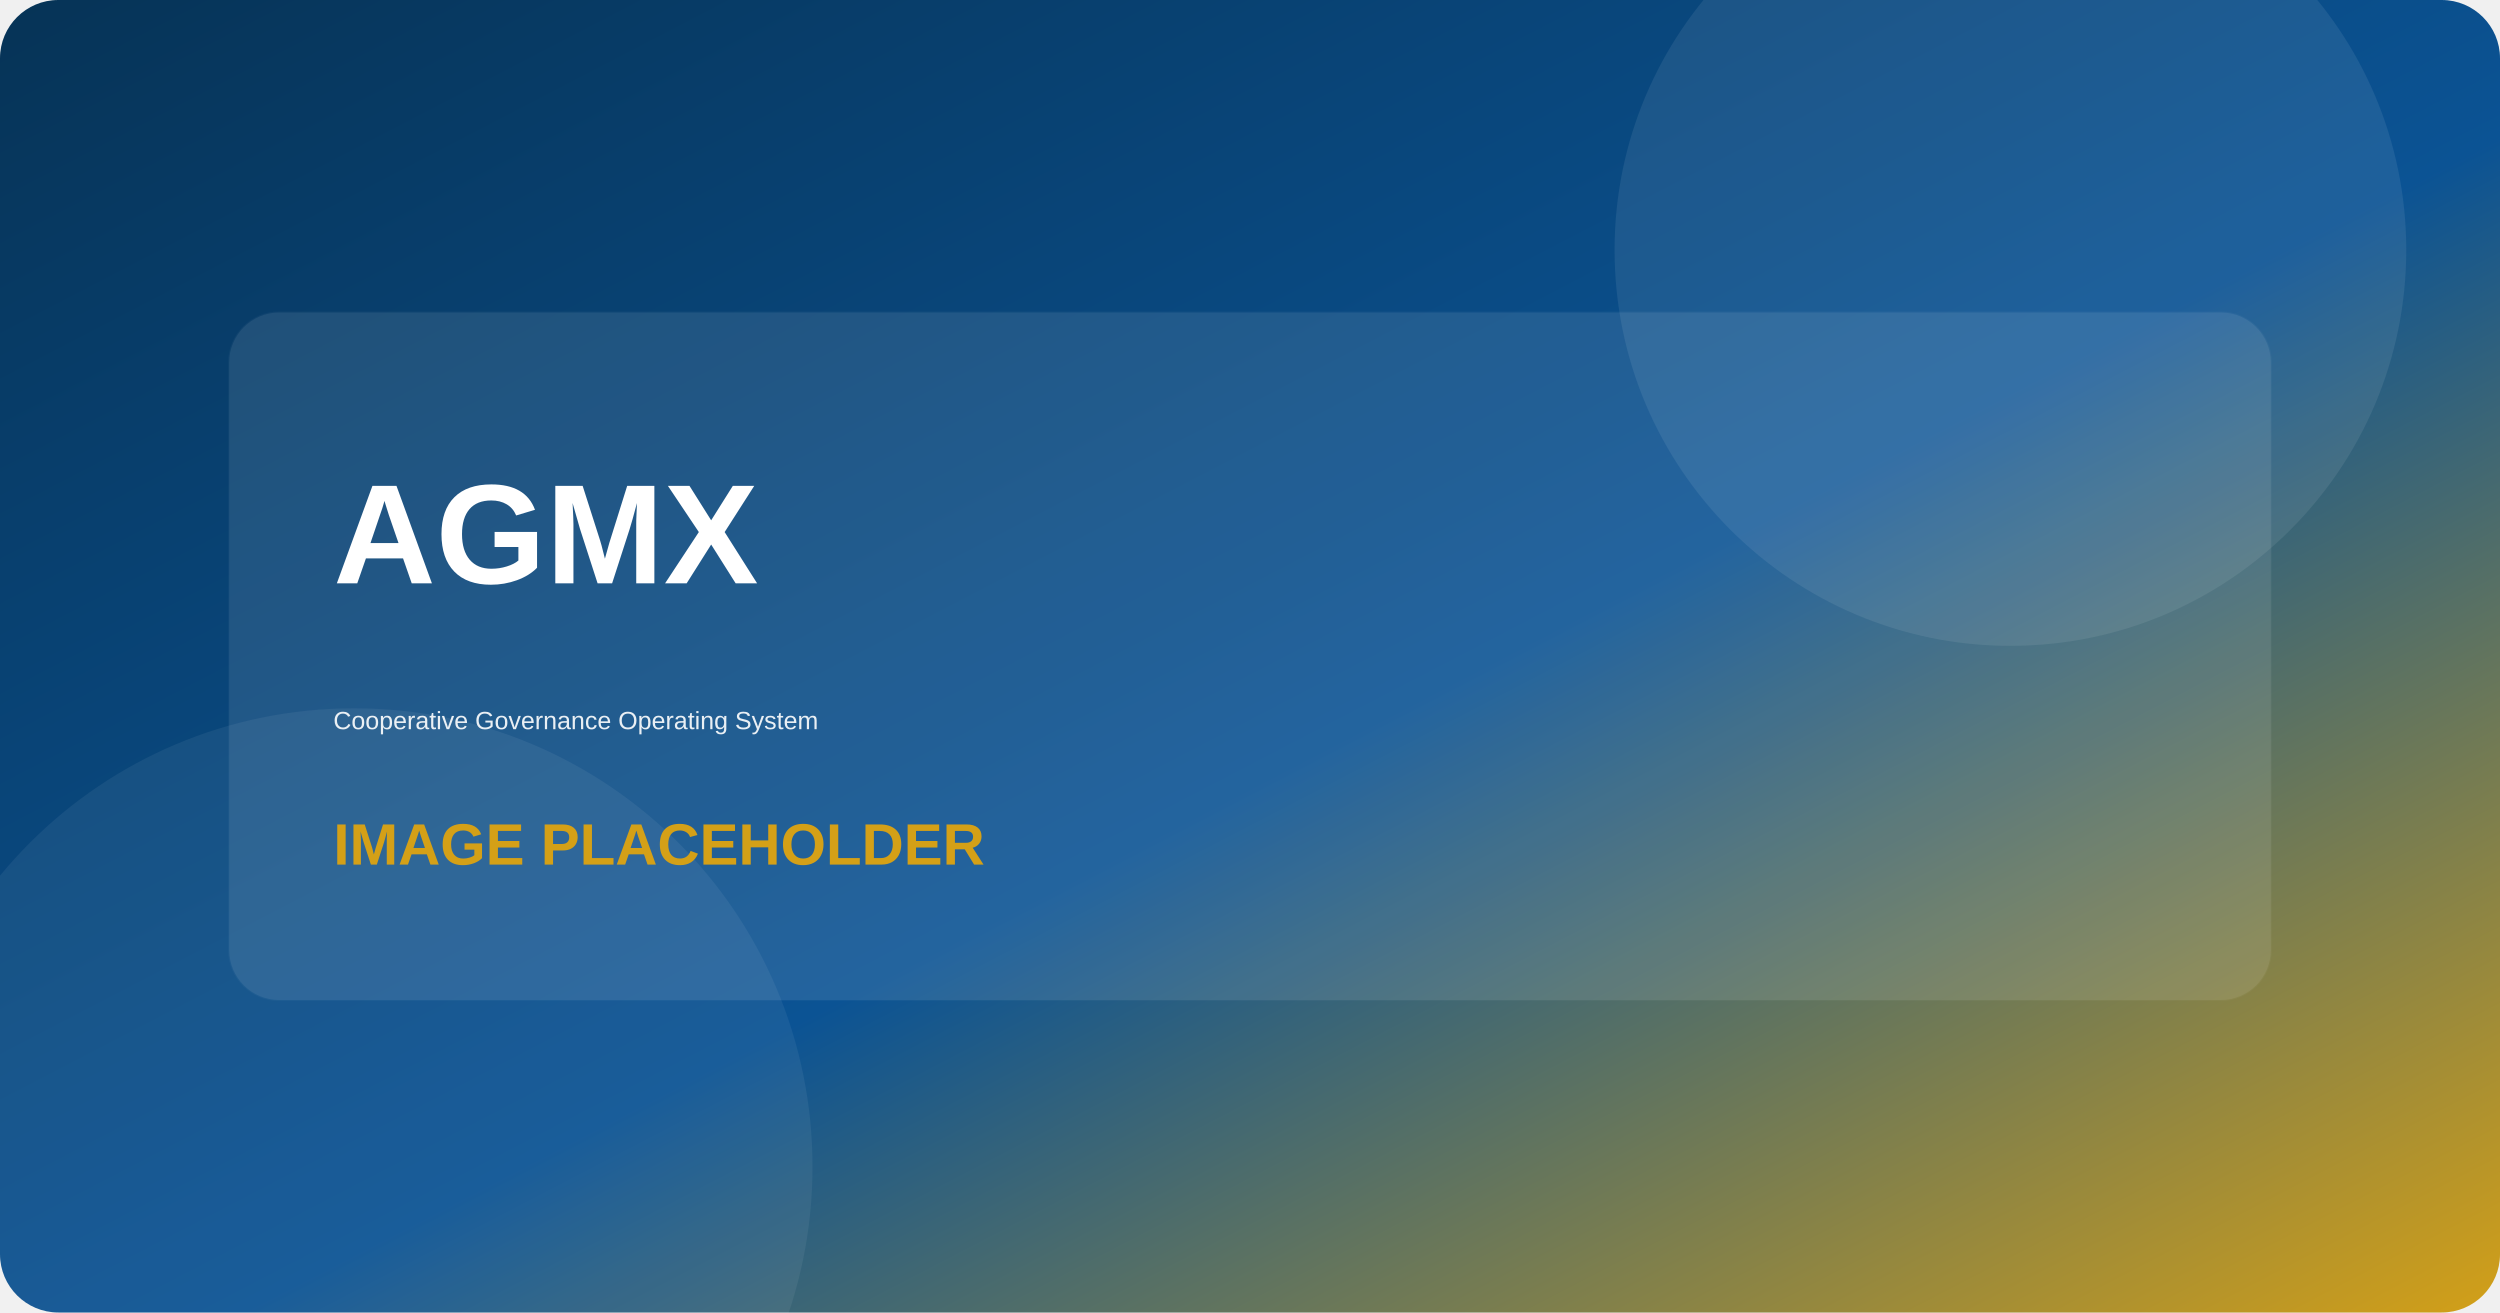
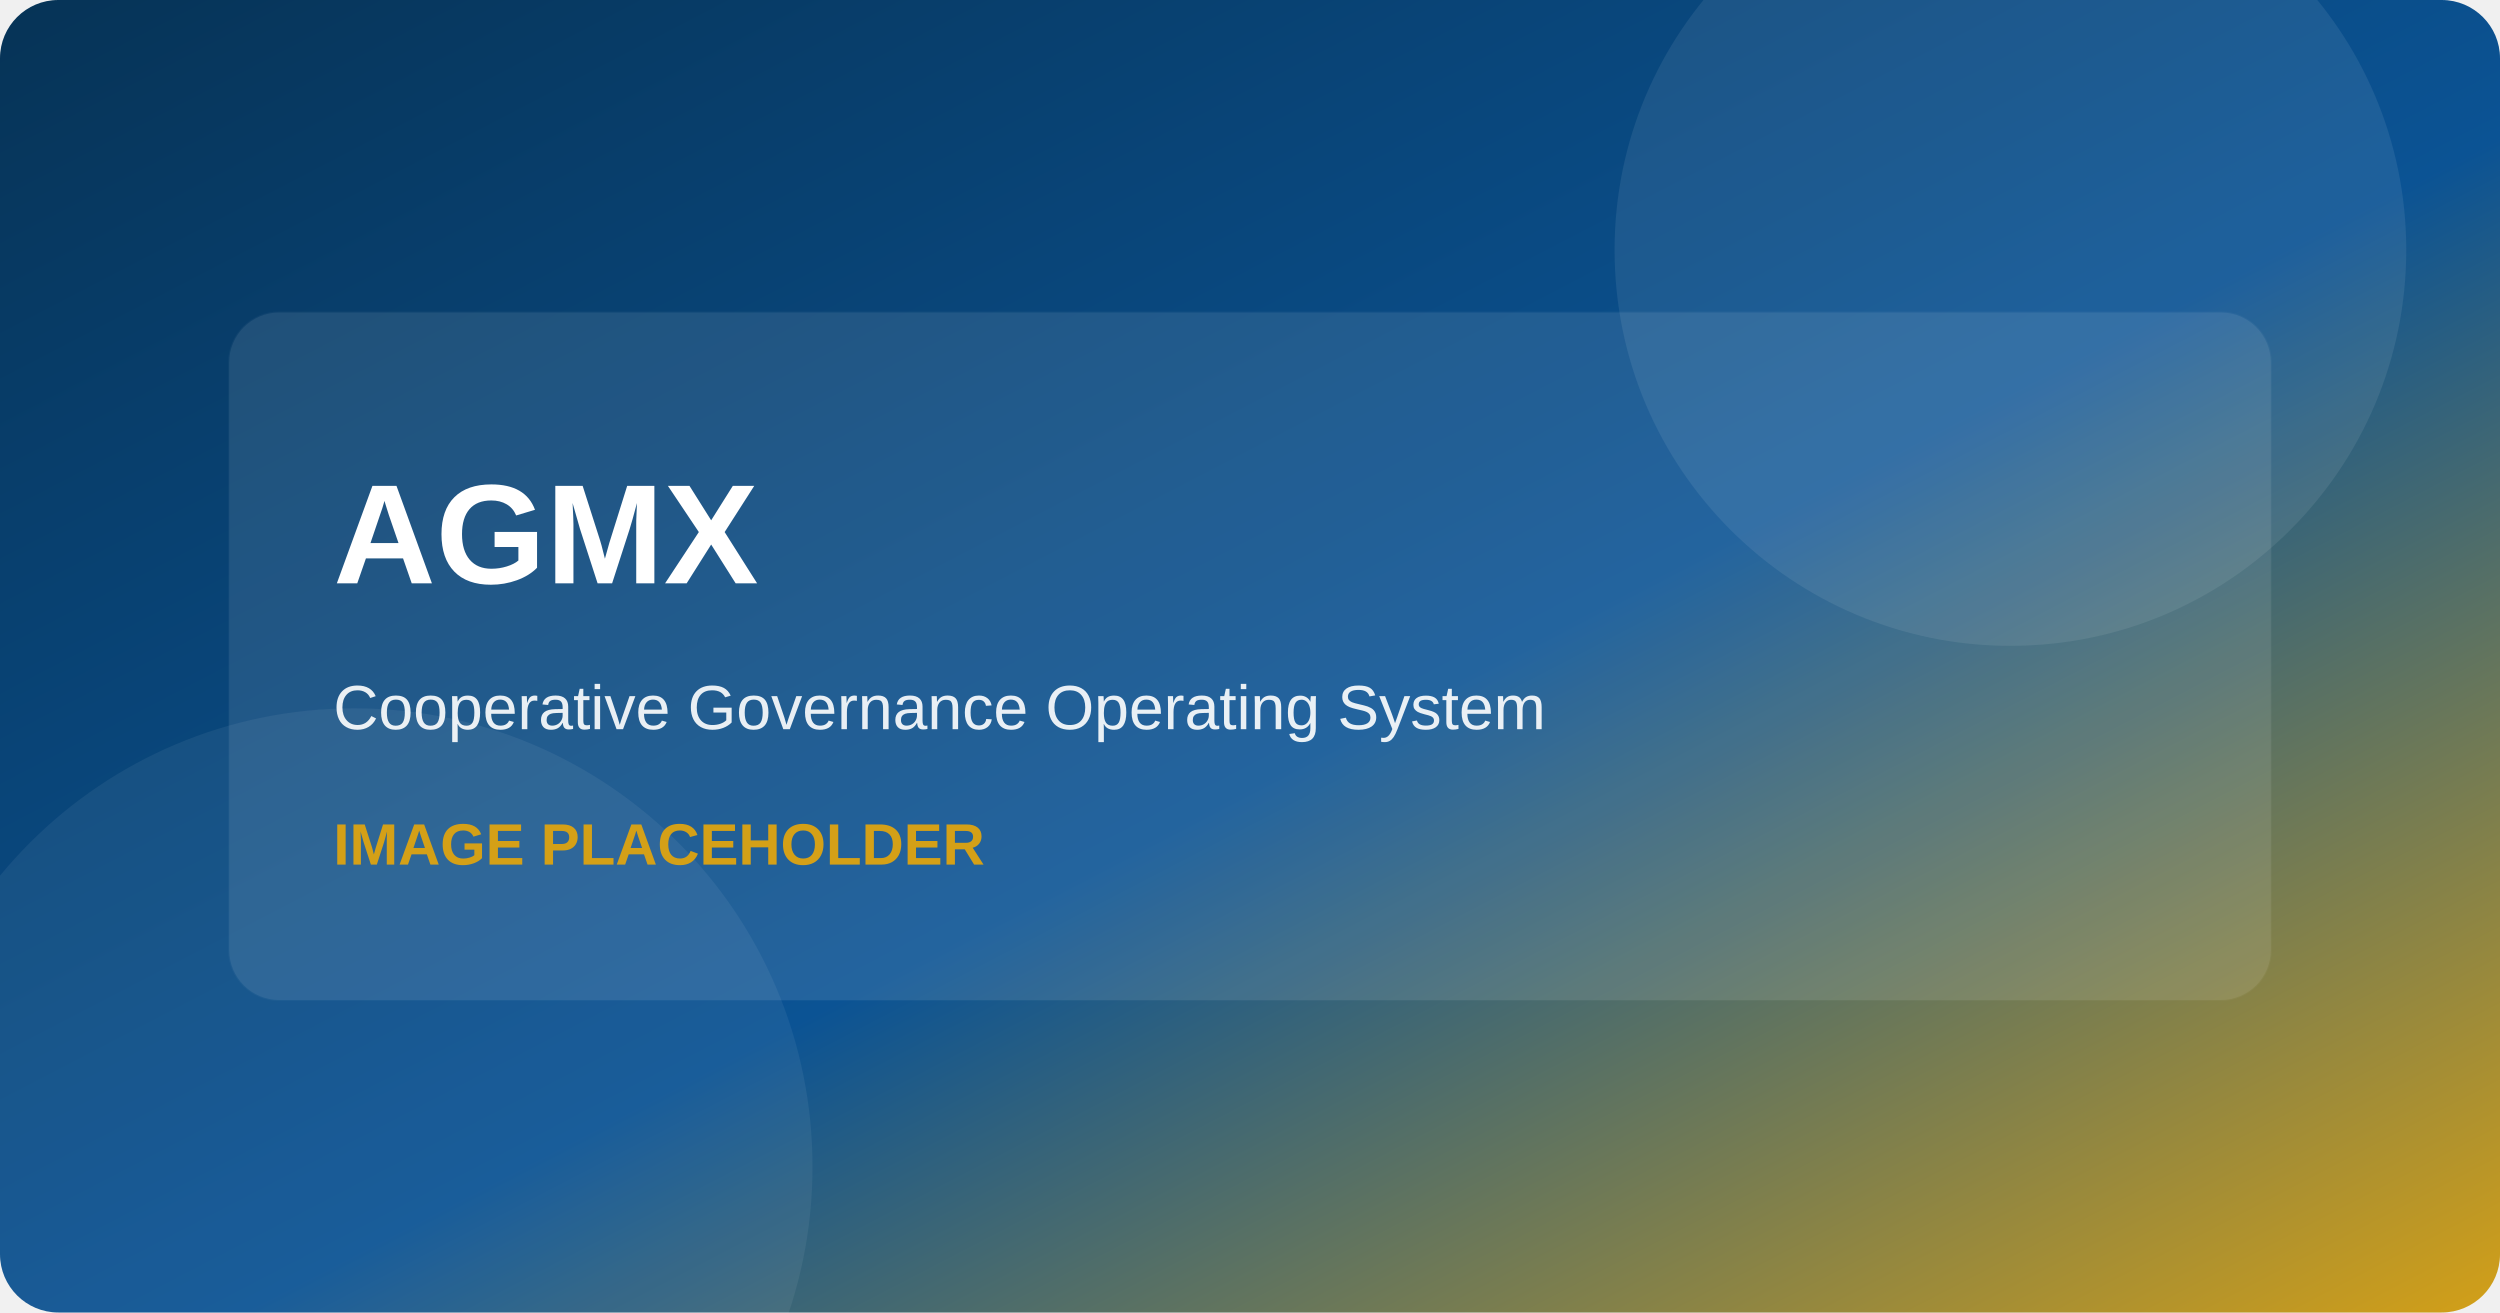
<svg xmlns="http://www.w3.org/2000/svg" viewBox="0 0 1200 630" role="img" aria-labelledby="title desc">
  <defs>
    <linearGradient id="bg" x1="0" y1="0" x2="1" y2="1">
      <stop stop-color="#063356" />
      <stop offset=".55" stop-color="#0B5394" />
      <stop offset="1" stop-color="#D4A017" />
    </linearGradient>
  </defs>
  <rect width="1200" height="630" rx="28" fill="url(#bg)" />
  <circle cx="965" cy="120" r="190" fill="#fff" opacity=".08" />
  <circle cx="170" cy="560" r="220" fill="#fff" opacity=".06" />
  <rect x="110" y="150" width="980" height="330" rx="24" fill="#fff" opacity=".1" stroke="#fff" stroke-opacity=".3" />
  <text x="160" y="280" fill="#fff" font-family="Arial,sans-serif" font-size="68" font-weight="700">AGMX</text>
-   <text x="160" y="350" fill="#fff" opacity=".9" font-family="Arial,sans-serif" font-size=" thirty">Cooperative Governance Operating System</text>
+   <text x="160" y="350" fill="#fff" opacity=".9" font-family="Arial,sans-serif" font-size="30">Cooperative Governance Operating System</text>
  <text x="160" y="415" fill="#D4A017" font-family="Arial,sans-serif" font-size="28" font-weight="700">IMAGE PLACEHOLDER</text>
</svg>
